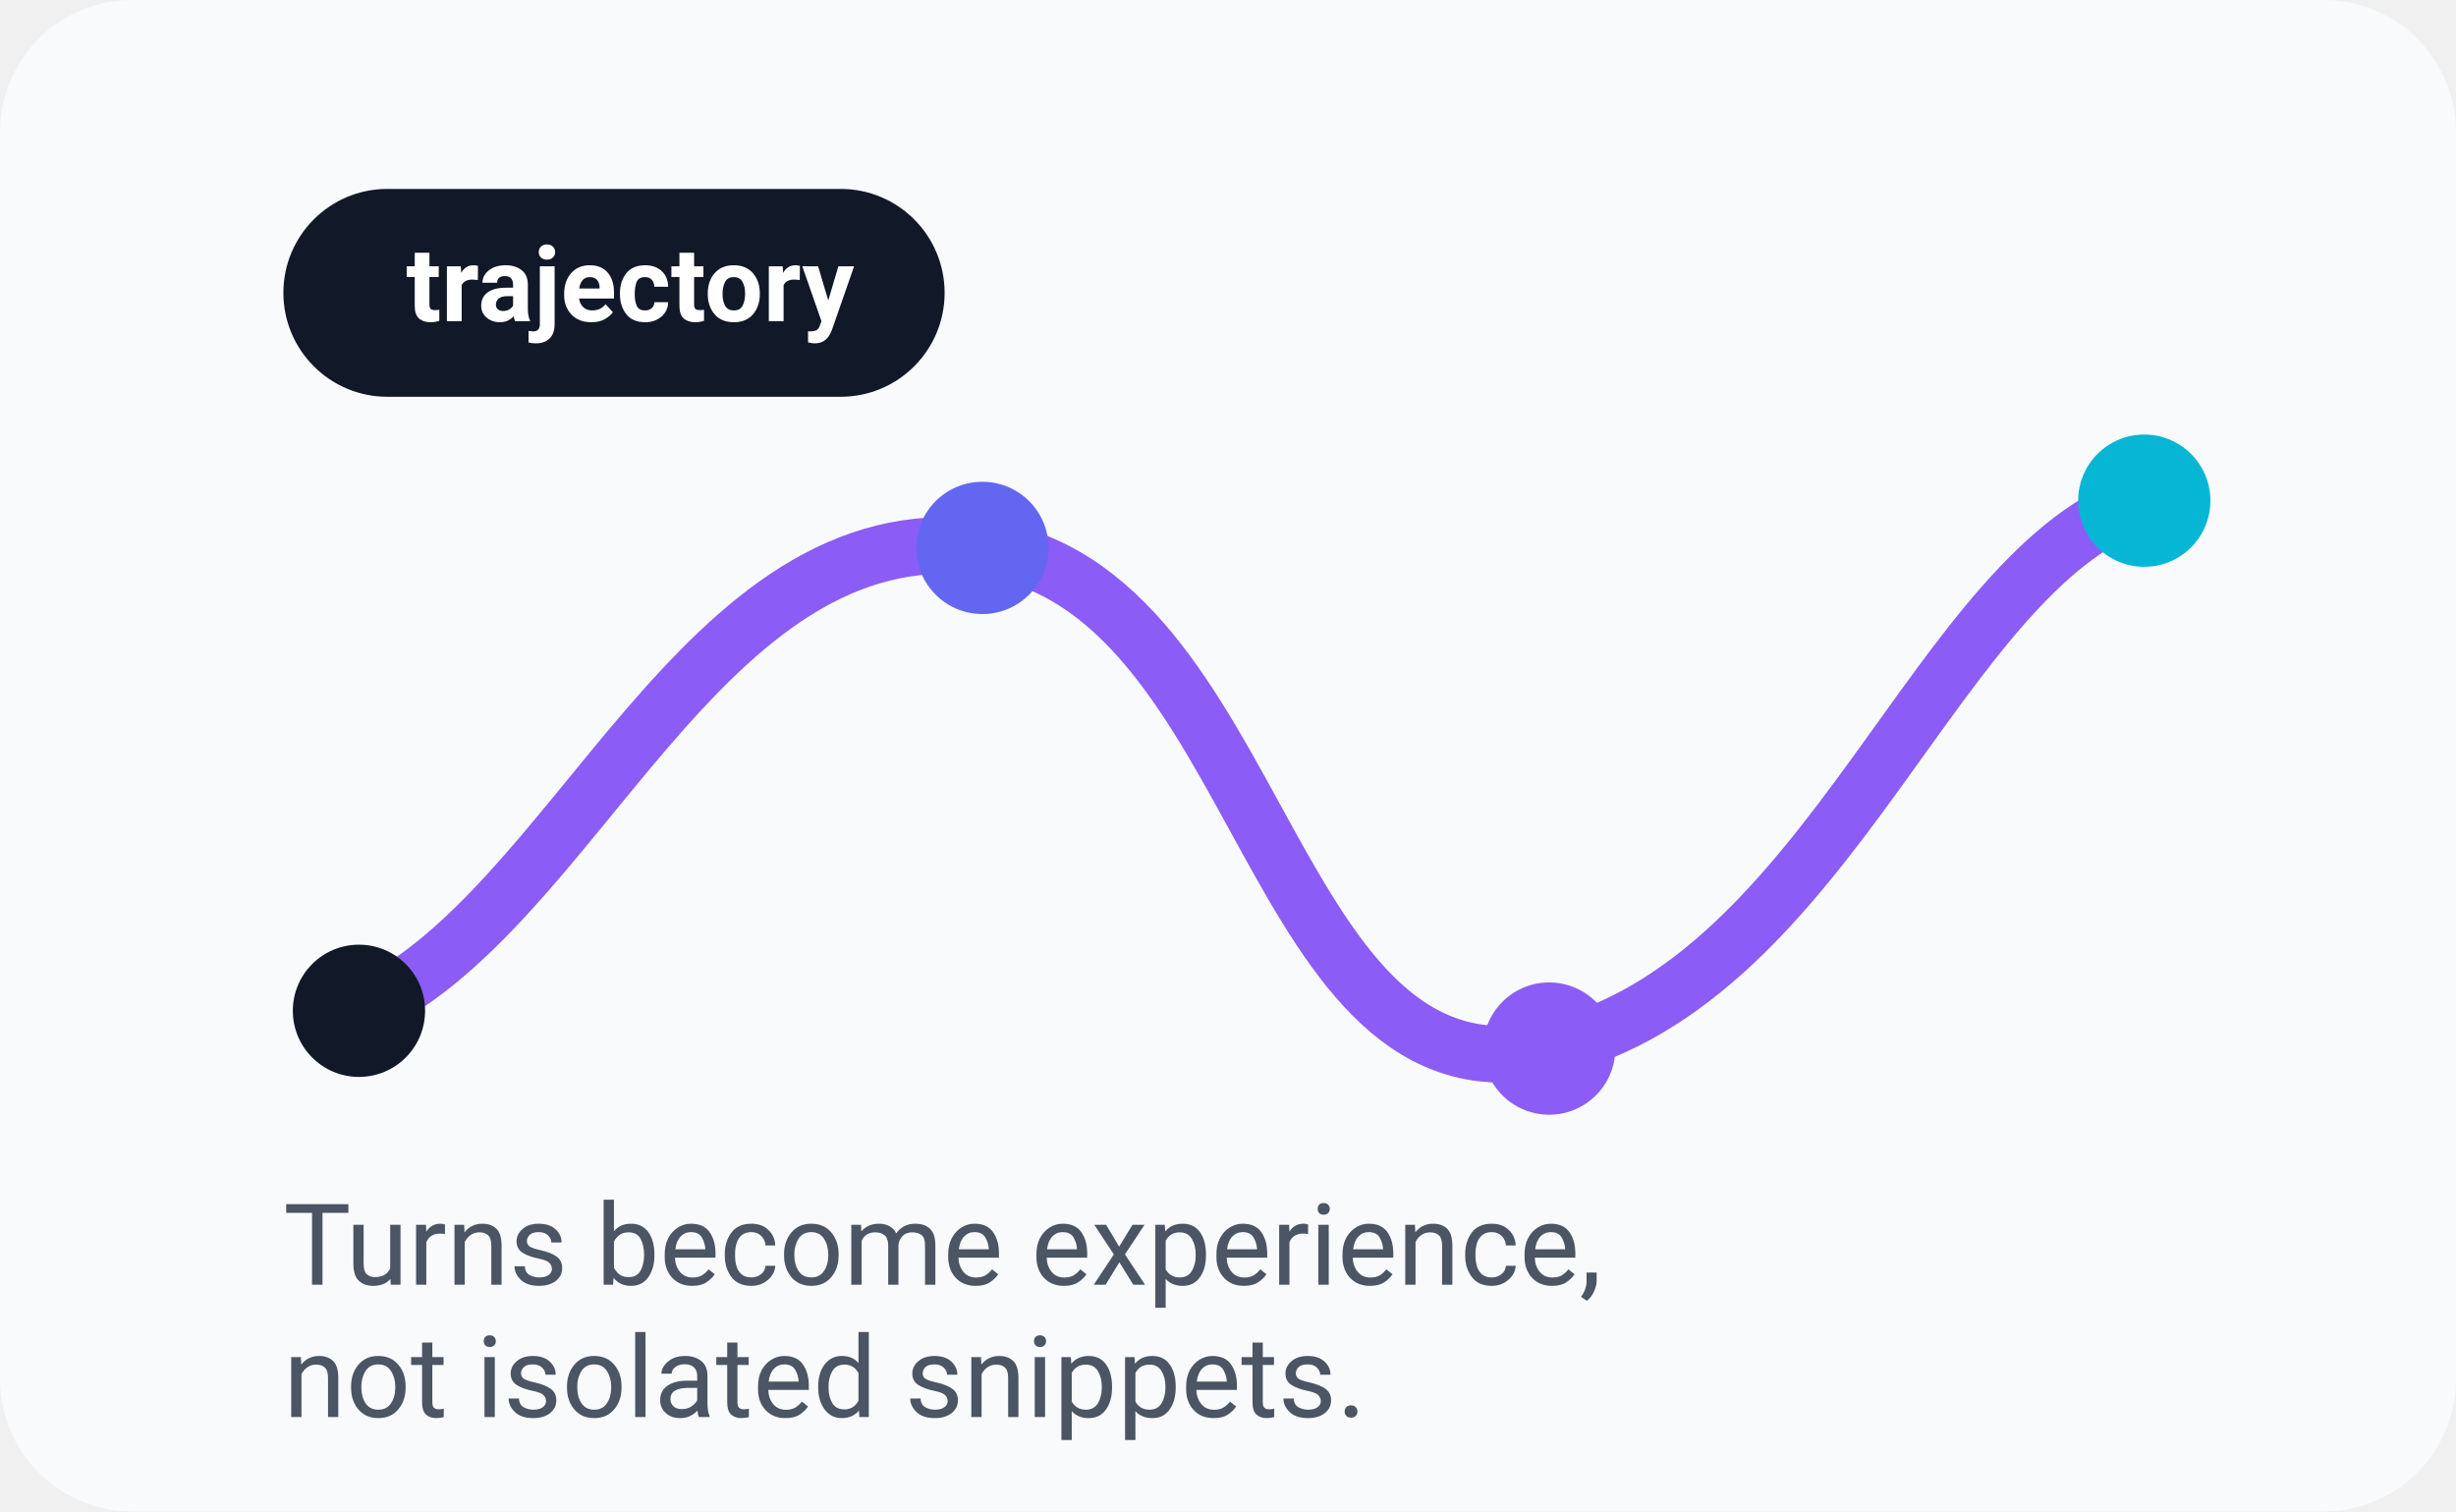
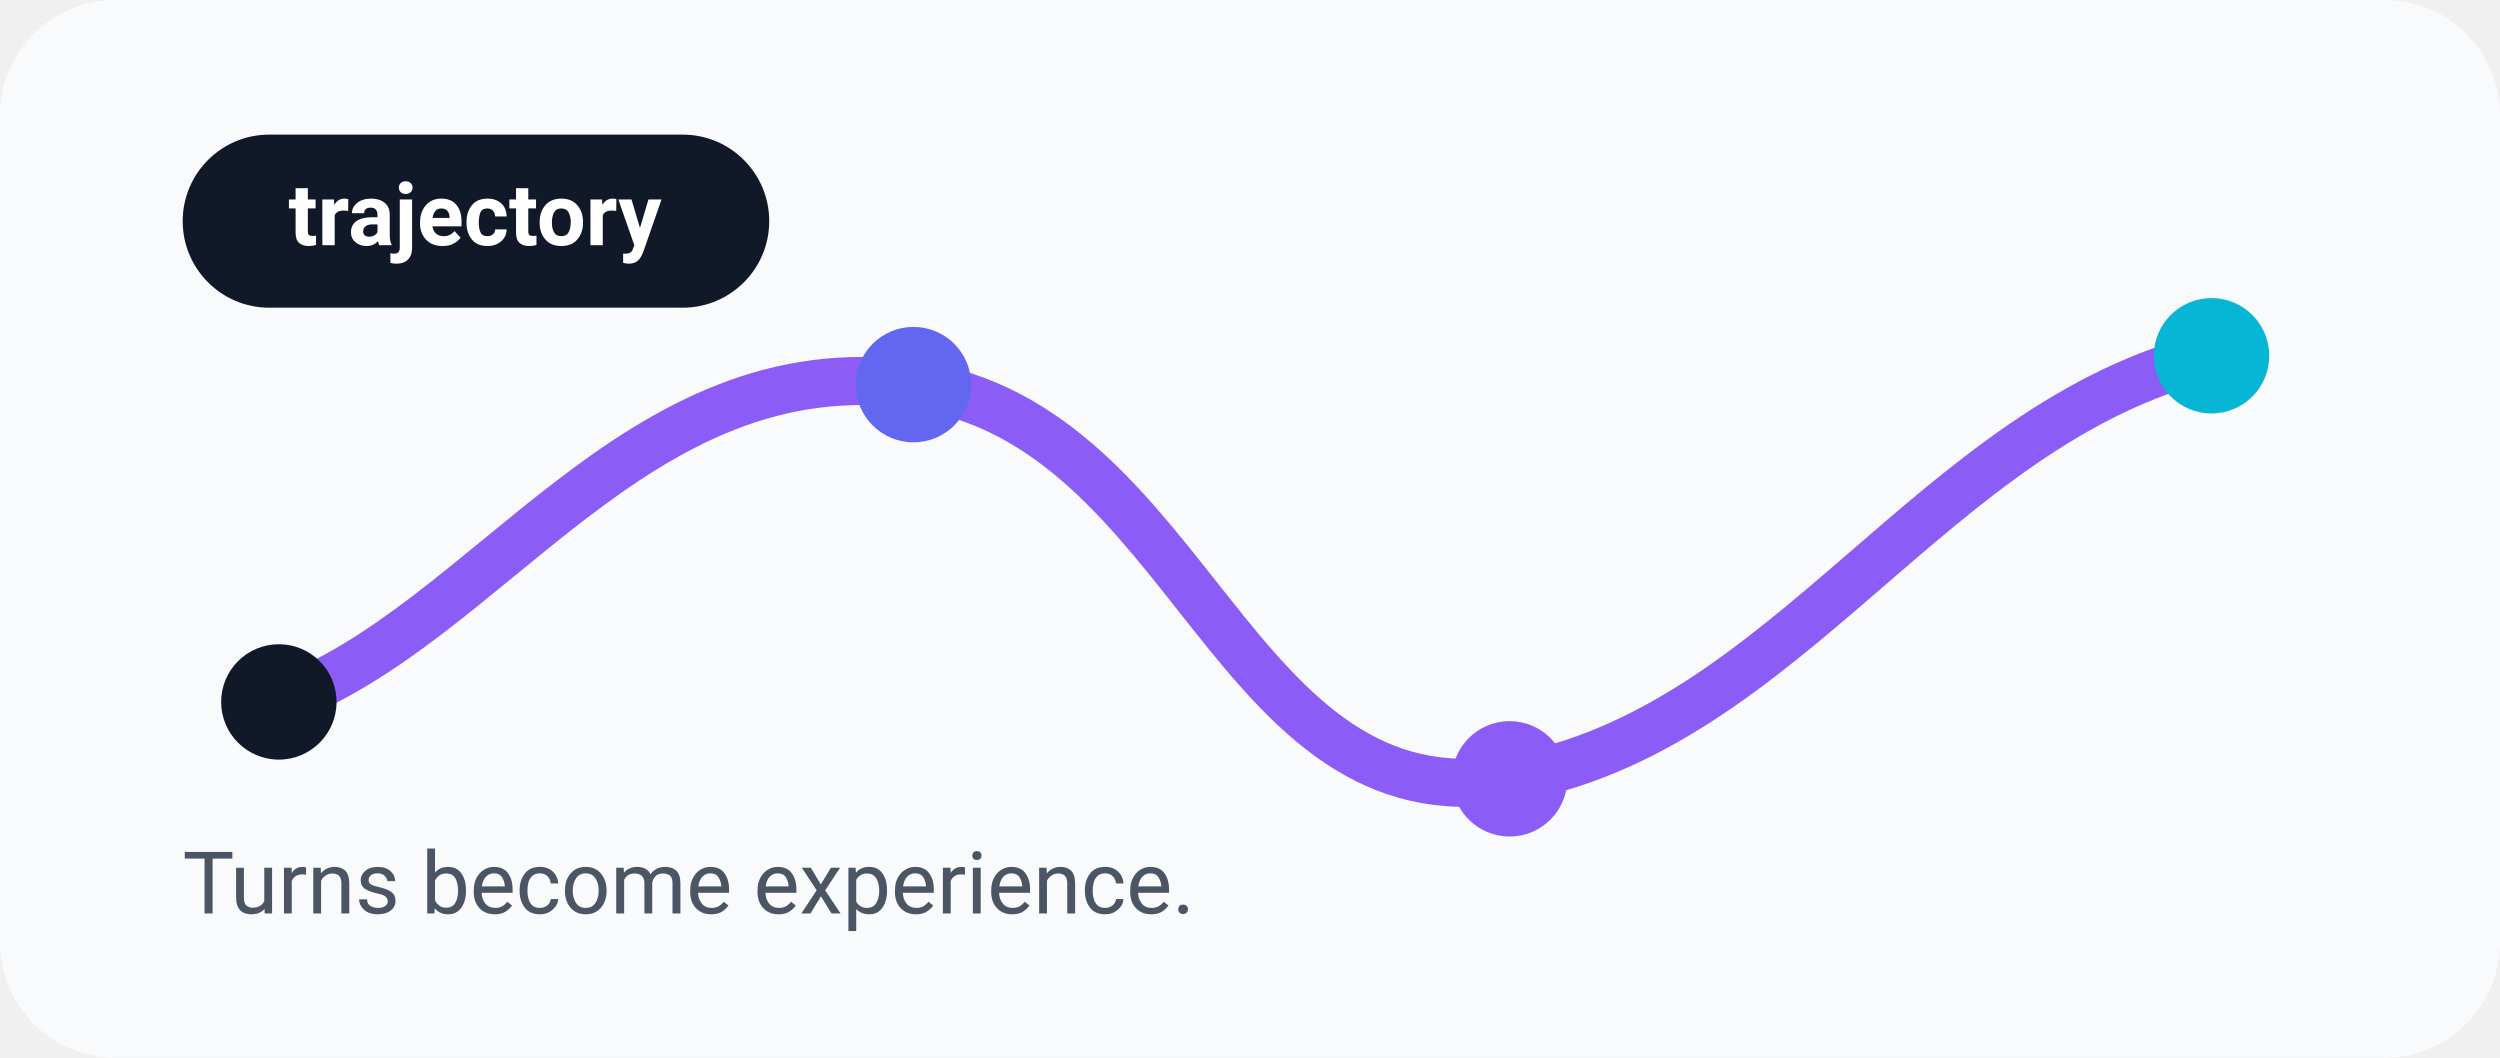
- <svg xmlns="http://www.w3.org/2000/svg" width="520" height="320" viewBox="0 0 520 320" fill="none">
-   <rect width="520" height="320" rx="28" fill="#F8FAFC" />
-   <path d="M76 214C122 194 148 108 208 116C268 124 268 236 328 222C388 208 410 120 454 106" stroke="#8B5CF6" stroke-width="12" stroke-linecap="round" />
-   <circle cx="76" cy="214" r="14" fill="#111827" />
-   <circle cx="208" cy="116" r="14" fill="#6366F1" />
-   <circle cx="328" cy="222" r="14" fill="#8B5CF6" />
-   <circle cx="454" cy="106" r="14" fill="#06B6D4" />
-   <rect x="60" y="40" width="140" height="44" rx="22" fill="#111827" />
-   <text x="86" y="68" fill="white" font-size="22" font-family="ui-sans-serif, system-ui, -apple-system, Segoe UI, Roboto, Helvetica, Arial" font-weight="700">trajectory</text>
-   <text x="60" y="272" fill="#4B5563" font-size="24" font-family="ui-sans-serif, system-ui, -apple-system, Segoe UI, Roboto, Helvetica, Arial">Turns become experience,</text>
-   <text x="60" y="300" fill="#4B5563" font-size="24" font-family="ui-sans-serif, system-ui, -apple-system, Segoe UI, Roboto, Helvetica, Arial">not isolated snippets.</text>
+ <svg xmlns="http://www.w3.org/2000/svg" width="520" height="220" viewBox="0 0 520 220" fill="none">
+   <rect width="520" height="220" rx="24" fill="#F8FAFC" />
+   <path d="M58 146C102 130 132 72 190 80C248 88 256 172 314 162C372 152 402 88 460 74" stroke="#8B5CF6" stroke-width="10" stroke-linecap="round" />
+   <circle cx="58" cy="146" r="12" fill="#111827" />
+   <circle cx="190" cy="80" r="12" fill="#6366F1" />
+   <circle cx="314" cy="162" r="12" fill="#8B5CF6" />
+   <circle cx="460" cy="74" r="12" fill="#06B6D4" />
+   <rect x="38" y="28" width="122" height="36" rx="18" fill="#111827" />
+   <text x="60" y="51" fill="white" font-size="18" font-family="ui-sans-serif, system-ui, -apple-system, Segoe UI, Roboto, Helvetica, Arial" font-weight="700">trajectory</text>
+   <text x="38" y="190" fill="#4B5563" font-size="18" font-family="ui-sans-serif, system-ui, -apple-system, Segoe UI, Roboto, Helvetica, Arial">Turns become experience.</text>
</svg>
